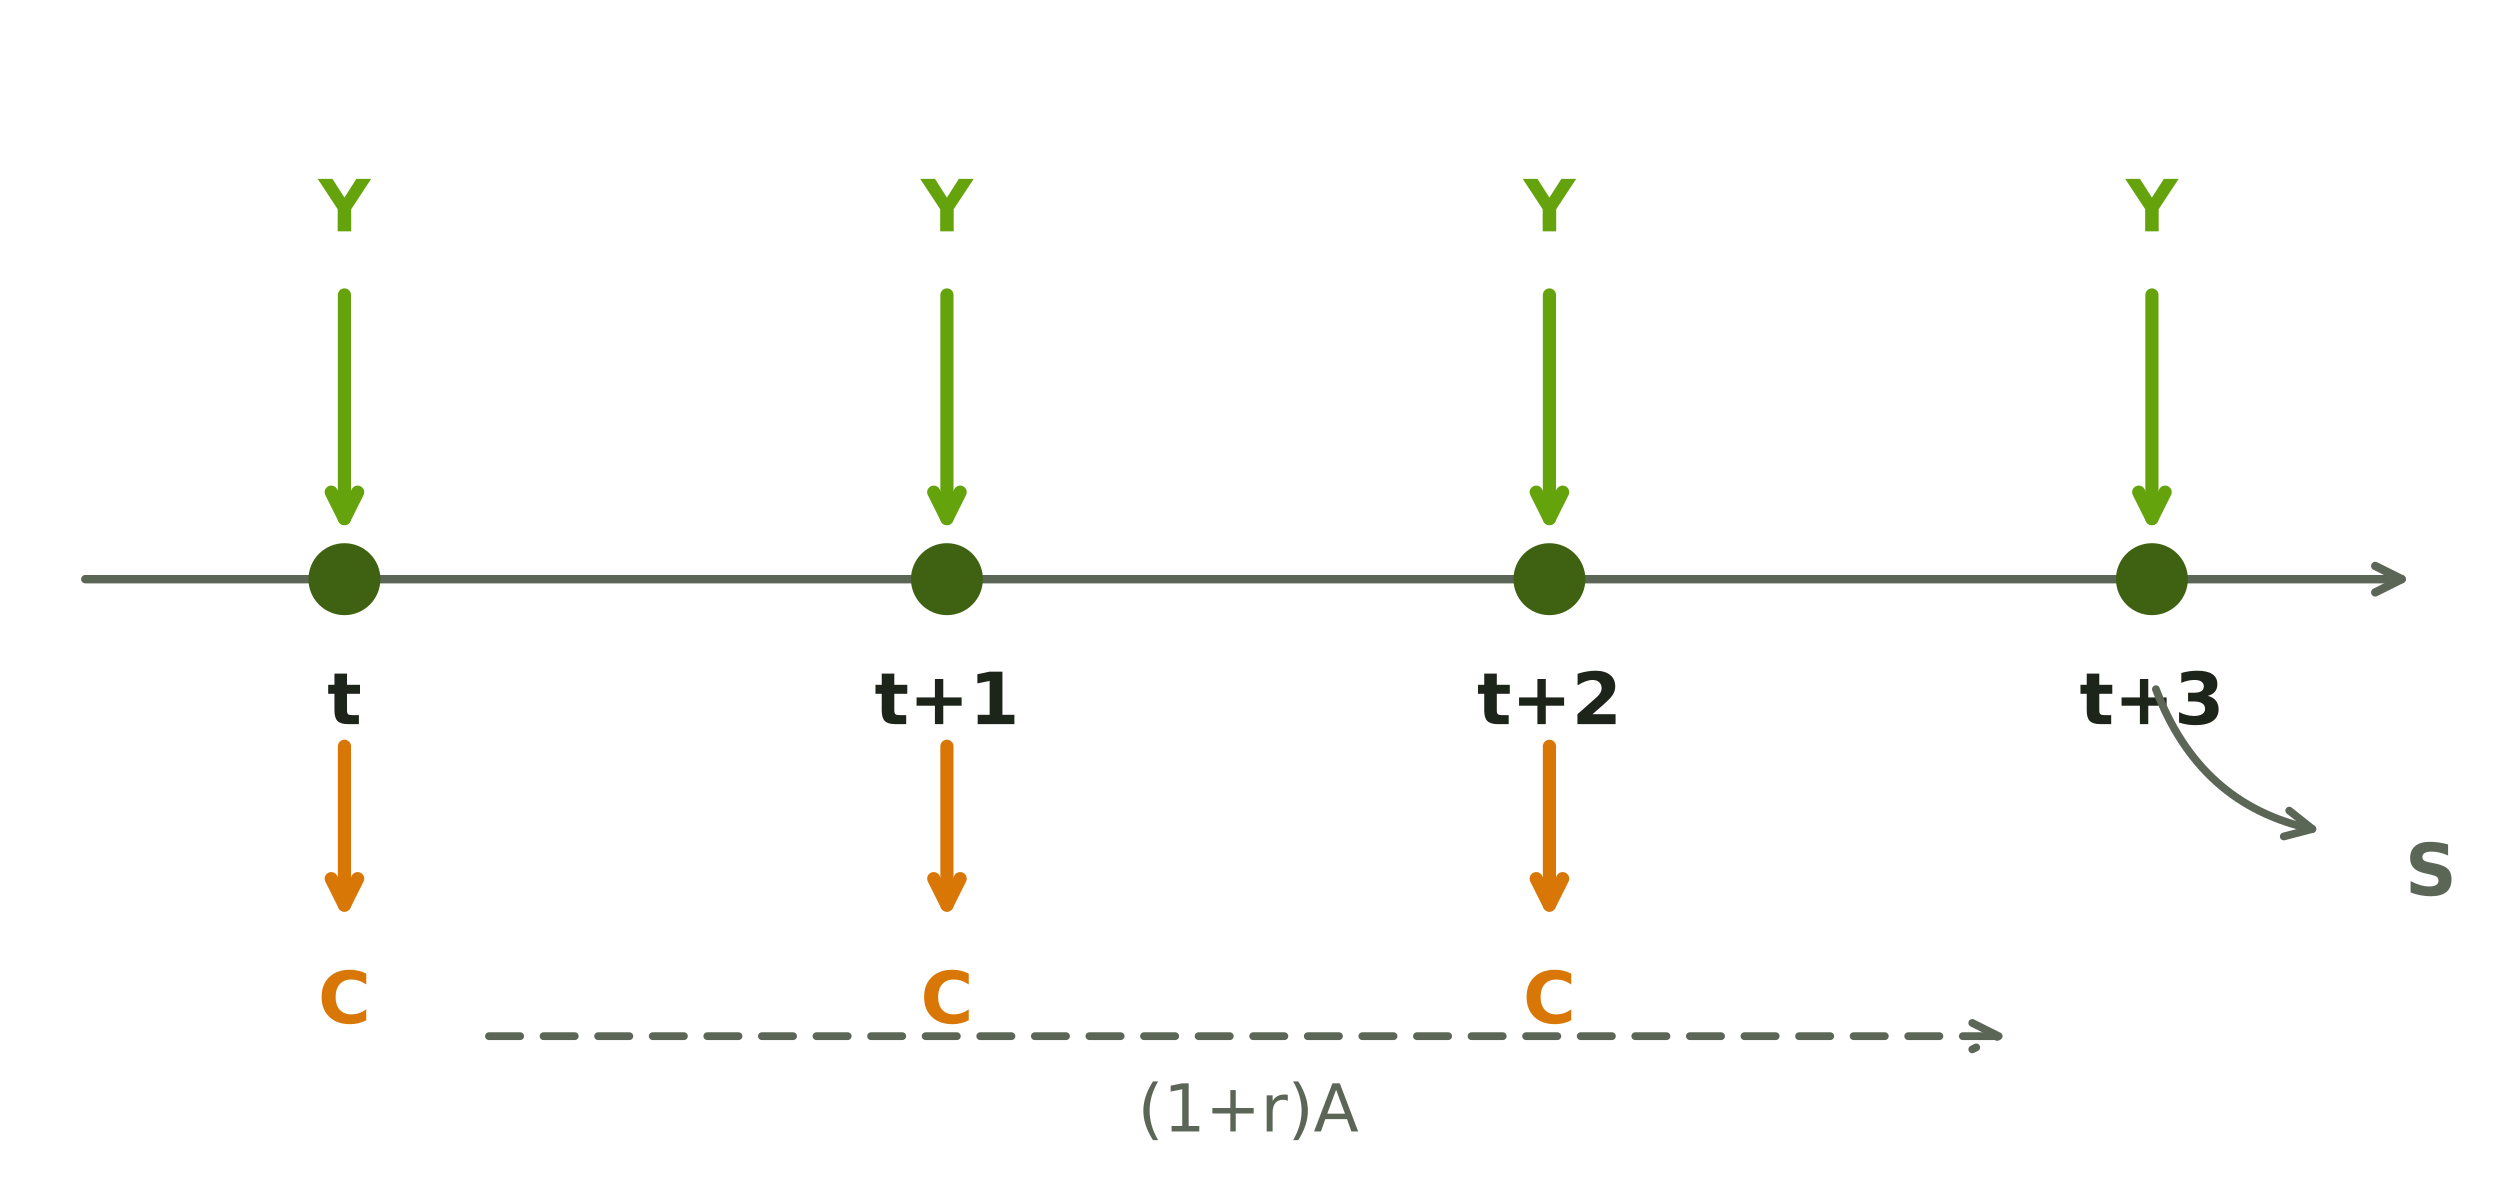
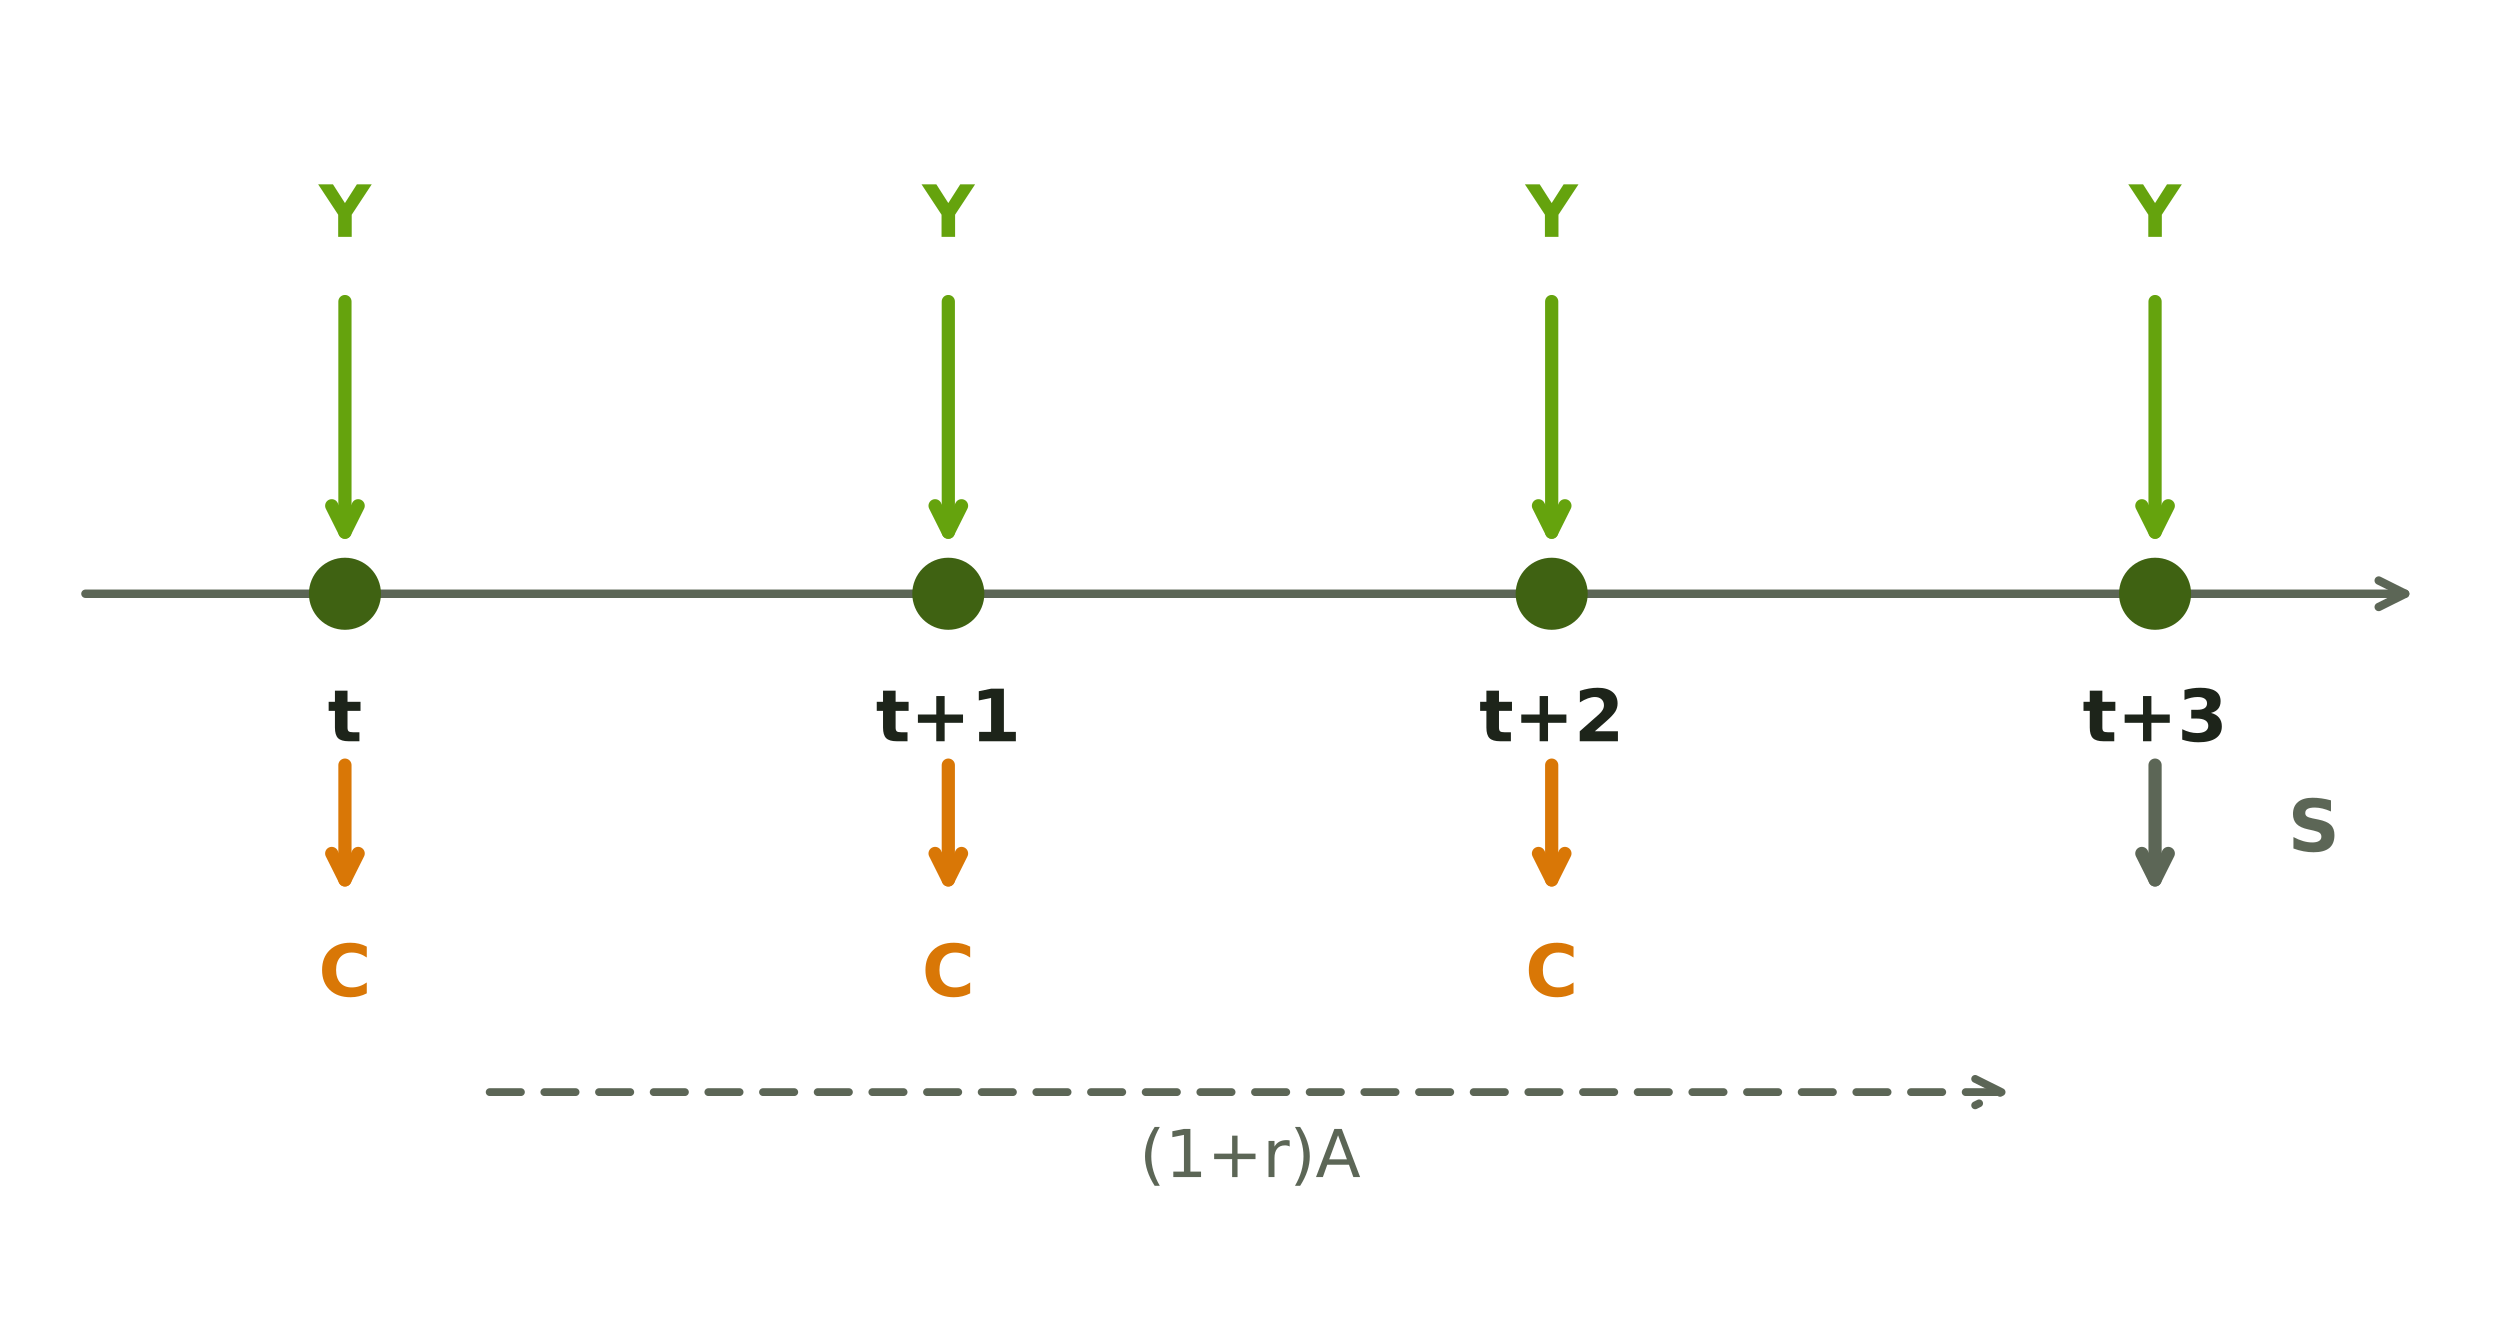
- <svg xmlns="http://www.w3.org/2000/svg" xmlns:xlink="http://www.w3.org/1999/xlink" width="416.767pt" height="198.107pt" viewBox="0 0 416.767 198.107" version="1.1">
+ <svg xmlns="http://www.w3.org/2000/svg" xmlns:xlink="http://www.w3.org/1999/xlink" width="416.16pt" height="219.384pt" viewBox="0 0 416.16 219.384" version="1.1">
  <defs>
    <style type="text/css">*{stroke-linejoin: round; stroke-linecap: butt}</style>
  </defs>
  <g id="figure_1">
    <g id="patch_1">
-       <path d="M 0 198.107  L 416.767 198.107  L 416.767 0  L 0 0  L 0 198.107  z " style="fill: none; opacity: 0" />
+       <path d="M 0 219.384  L 416.16 219.384  L 416.16 0  L 0 0  L 0 219.384  z " style="fill: none; opacity: 0" />
    </g>
    <g id="axes_1">
      <g id="patch_2">
-         <path d="M 7.2 185.904  L 408.96 185.904  L 408.96 7.2  L 7.2 7.2  L 7.2 185.904  z " style="fill: none" />
+         <path d="M 7.2 212.184  L 408.96 212.184  L 408.96 7.2  L 7.2 7.2  L 7.2 212.184  z " style="fill: none" />
      </g>
      <g id="matplotlib.axis_1" />
      <g id="matplotlib.axis_2" />
      <g id="patch_3">
-         <path d="M 14.221 96.552  Q 208.079 96.552 400.372 96.552  " style="fill: none; stroke: #5c6656; stroke-width: 1.4; stroke-linecap: round" />
-         <path d="M 395.972 94.352  L 400.372 96.552  L 395.972 98.752  " style="fill: none; stroke: #5c6656; stroke-width: 1.4; stroke-linecap: round" />
+         <path d="M 14.221 98.84  Q 208.079 98.84 400.372 98.84  " style="fill: none; stroke: #5c6656; stroke-width: 1.4; stroke-linecap: round" />
+         <path d="M 395.972 96.64  L 400.372 98.84  L 395.972 101.04  " style="fill: none; stroke: #5c6656; stroke-width: 1.4; stroke-linecap: round" />
      </g>
      <g id="text_1">
-         <g style="fill: #1d241a" transform="translate(54.55219 120.7189) scale(0.12 -0.12)">
+         <g style="fill: #1d241a" transform="translate(54.55219 123.3921) scale(0.12 -0.12)">
          <defs>
            <path id="DejaVuSans-Bold-74" d="M 1759 4494  L 1759 3500  L 2913 3500  L 2913 2700  L 1759 2700  L 1759 1216  Q 1759 972 1856 886  Q 1953 800 2241 800  L 2816 800  L 2816 0  L 1856 0  Q 1194 0 917 276  Q 641 553 641 1216  L 641 2700  L 84 2700  L 84 3500  L 641 3500  L 641 4494  L 1759 4494  z " transform="scale(0.015625)" />
          </defs>
          <use xlink:href="#DejaVuSans-Bold-74" />
        </g>
      </g>
      <g id="patch_4">
-         <path d="M 57.42 49.173  Q 57.42 69.041 57.42 86.449  " style="fill: none; stroke: #65a30d; stroke-width: 2.2; stroke-linecap: round" />
-         <path d="M 59.62 82.049  L 57.42 86.449  L 55.22 82.049  " style="fill: none; stroke: #65a30d; stroke-width: 2.2; stroke-linecap: round" />
+         <path d="M 57.42 50.198  Q 57.42 70.625 57.42 88.592  " style="fill: none; stroke: #65a30d; stroke-width: 2.2; stroke-linecap: round" />
+         <path d="M 59.62 84.192  L 57.42 88.592  L 55.22 84.192  " style="fill: none; stroke: #65a30d; stroke-width: 2.2; stroke-linecap: round" />
      </g>
      <g id="text_2">
-         <g style="fill: #65a30d" transform="translate(53.07563 38.56408) scale(0.12 -0.12)">
+         <g style="fill: #65a30d" transform="translate(53.07563 39.43108) scale(0.12 -0.12)">
          <defs>
            <path id="DejaVuSans-Bold-59" d="M -63 4666  L 1253 4666  L 2316 3003  L 3378 4666  L 4697 4666  L 2919 1966  L 2919 0  L 1716 0  L 1716 1966  L -63 4666  z " transform="scale(0.015625)" />
          </defs>
          <use xlink:href="#DejaVuSans-Bold-59" />
        </g>
      </g>
      <g id="patch_5">
-         <path d="M 57.42 124.414  Q 57.42 138.877 57.42 150.88  " style="fill: none; stroke: #d97706; stroke-width: 2.2; stroke-linecap: round" />
-         <path d="M 59.62 146.48  L 57.42 150.88  L 55.22 146.48  " style="fill: none; stroke: #d97706; stroke-width: 2.2; stroke-linecap: round" />
+         <path d="M 57.42 127.367  Q 57.42 138.149 57.42 146.471  " style="fill: none; stroke: #d97706; stroke-width: 2.2; stroke-linecap: round" />
+         <path d="M 59.62 142.071  L 57.42 146.471  L 55.22 142.071  " style="fill: none; stroke: #d97706; stroke-width: 2.2; stroke-linecap: round" />
      </g>
      <g id="text_3">
-         <g style="fill: #d97706" transform="translate(53.01656 170.5679) scale(0.12 -0.12)">
+         <g style="fill: #d97706" transform="translate(53.01656 165.8359) scale(0.12 -0.12)">
          <defs>
            <path id="DejaVuSans-Bold-43" d="M 4288 256  Q 3956 84 3597 -3  Q 3238 -91 2847 -91  Q 1681 -91 1000 561  Q 319 1213 319 2328  Q 319 3447 1000 4098  Q 1681 4750 2847 4750  Q 3238 4750 3597 4662  Q 3956 4575 4288 4403  L 4288 3438  Q 3953 3666 3628 3772  Q 3303 3878 2944 3878  Q 2300 3878 1931 3465  Q 1563 3053 1563 2328  Q 1563 1606 1931 1193  Q 2300 781 2944 781  Q 3303 781 3628 887  Q 3953 994 4288 1222  L 4288 256  z " transform="scale(0.015625)" />
          </defs>
          <use xlink:href="#DejaVuSans-Bold-43" />
        </g>
      </g>
      <g id="text_4">
-         <g style="fill: #1d241a" transform="translate(145.7897 120.7189) scale(0.12 -0.12)">
+         <g style="fill: #1d241a" transform="translate(145.7897 123.3921) scale(0.12 -0.12)">
          <defs>
            <path id="DejaVuSans-Bold-2b" d="M 3053 4013  L 3053 2375  L 4684 2375  L 4684 1638  L 3053 1638  L 3053 0  L 2309 0  L 2309 1638  L 678 1638  L 678 2375  L 2309 2375  L 2309 4013  L 3053 4013  z " transform="scale(0.015625)" />
            <path id="DejaVuSans-Bold-31" d="M 750 831  L 1813 831  L 1813 3847  L 722 3622  L 722 4441  L 1806 4666  L 2950 4666  L 2950 831  L 4013 831  L 4013 0  L 750 0  L 750 831  z " transform="scale(0.015625)" />
          </defs>
          <use xlink:href="#DejaVuSans-Bold-74" />
          <use xlink:href="#DejaVuSans-Bold-2b" x="47.803" />
          <use xlink:href="#DejaVuSans-Bold-31" x="131.592" />
        </g>
      </g>
      <g id="patch_6">
-         <path d="M 157.86 49.173  Q 157.86 69.041 157.86 86.449  " style="fill: none; stroke: #65a30d; stroke-width: 2.2; stroke-linecap: round" />
-         <path d="M 160.06 82.049  L 157.86 86.449  L 155.66 82.049  " style="fill: none; stroke: #65a30d; stroke-width: 2.2; stroke-linecap: round" />
+         <path d="M 157.86 50.198  Q 157.86 70.625 157.86 88.592  " style="fill: none; stroke: #65a30d; stroke-width: 2.2; stroke-linecap: round" />
+         <path d="M 160.06 84.192  L 157.86 88.592  L 155.66 84.192  " style="fill: none; stroke: #65a30d; stroke-width: 2.2; stroke-linecap: round" />
      </g>
      <g id="text_5">
-         <g style="fill: #65a30d" transform="translate(153.5156 38.56408) scale(0.12 -0.12)">
+         <g style="fill: #65a30d" transform="translate(153.5156 39.43108) scale(0.12 -0.12)">
          <use xlink:href="#DejaVuSans-Bold-59" />
        </g>
      </g>
      <g id="patch_7">
-         <path d="M 157.86 124.414  Q 157.86 138.877 157.86 150.88  " style="fill: none; stroke: #d97706; stroke-width: 2.2; stroke-linecap: round" />
-         <path d="M 160.06 146.48  L 157.86 150.88  L 155.66 146.48  " style="fill: none; stroke: #d97706; stroke-width: 2.2; stroke-linecap: round" />
+         <path d="M 157.86 127.367  Q 157.86 138.149 157.86 146.471  " style="fill: none; stroke: #d97706; stroke-width: 2.2; stroke-linecap: round" />
+         <path d="M 160.06 142.071  L 157.86 146.471  L 155.66 142.071  " style="fill: none; stroke: #d97706; stroke-width: 2.2; stroke-linecap: round" />
      </g>
      <g id="text_6">
-         <g style="fill: #d97706" transform="translate(153.4566 170.5679) scale(0.12 -0.12)">
+         <g style="fill: #d97706" transform="translate(153.4566 165.8359) scale(0.12 -0.12)">
          <use xlink:href="#DejaVuSans-Bold-43" />
        </g>
      </g>
      <g id="text_7">
-         <g style="fill: #1d241a" transform="translate(246.2297 120.7189) scale(0.12 -0.12)">
+         <g style="fill: #1d241a" transform="translate(246.2297 123.3921) scale(0.12 -0.12)">
          <defs>
            <path id="DejaVuSans-Bold-32" d="M 1844 884  L 3897 884  L 3897 0  L 506 0  L 506 884  L 2209 2388  Q 2438 2594 2547 2791  Q 2656 2988 2656 3200  Q 2656 3528 2436 3728  Q 2216 3928 1850 3928  Q 1569 3928 1234 3808  Q 900 3688 519 3450  L 519 4475  Q 925 4609 1322 4679  Q 1719 4750 2100 4750  Q 2938 4750 3402 4381  Q 3866 4013 3866 3353  Q 3866 2972 3669 2642  Q 3472 2313 2841 1759  L 1844 884  z " transform="scale(0.015625)" />
          </defs>
          <use xlink:href="#DejaVuSans-Bold-74" />
          <use xlink:href="#DejaVuSans-Bold-2b" x="47.803" />
          <use xlink:href="#DejaVuSans-Bold-32" x="131.592" />
        </g>
      </g>
      <g id="patch_8">
-         <path d="M 258.3 49.173  Q 258.3 69.041 258.3 86.449  " style="fill: none; stroke: #65a30d; stroke-width: 2.2; stroke-linecap: round" />
-         <path d="M 260.5 82.049  L 258.3 86.449  L 256.1 82.049  " style="fill: none; stroke: #65a30d; stroke-width: 2.2; stroke-linecap: round" />
+         <path d="M 258.3 50.198  Q 258.3 70.625 258.3 88.592  " style="fill: none; stroke: #65a30d; stroke-width: 2.2; stroke-linecap: round" />
+         <path d="M 260.5 84.192  L 258.3 88.592  L 256.1 84.192  " style="fill: none; stroke: #65a30d; stroke-width: 2.2; stroke-linecap: round" />
      </g>
      <g id="text_8">
-         <g style="fill: #65a30d" transform="translate(253.9556 38.56408) scale(0.12 -0.12)">
+         <g style="fill: #65a30d" transform="translate(253.9556 39.43108) scale(0.12 -0.12)">
          <use xlink:href="#DejaVuSans-Bold-59" />
        </g>
      </g>
      <g id="patch_9">
-         <path d="M 258.3 124.414  Q 258.3 138.877 258.3 150.88  " style="fill: none; stroke: #d97706; stroke-width: 2.2; stroke-linecap: round" />
-         <path d="M 260.5 146.48  L 258.3 150.88  L 256.1 146.48  " style="fill: none; stroke: #d97706; stroke-width: 2.2; stroke-linecap: round" />
+         <path d="M 258.3 127.367  Q 258.3 138.149 258.3 146.471  " style="fill: none; stroke: #d97706; stroke-width: 2.2; stroke-linecap: round" />
+         <path d="M 260.5 142.071  L 258.3 146.471  L 256.1 142.071  " style="fill: none; stroke: #d97706; stroke-width: 2.2; stroke-linecap: round" />
      </g>
      <g id="text_9">
-         <g style="fill: #d97706" transform="translate(253.8966 170.5679) scale(0.12 -0.12)">
+         <g style="fill: #d97706" transform="translate(253.8966 165.8359) scale(0.12 -0.12)">
          <use xlink:href="#DejaVuSans-Bold-43" />
        </g>
      </g>
      <g id="text_10">
-         <g style="fill: #1d241a" transform="translate(346.6697 120.7189) scale(0.12 -0.12)">
+         <g style="fill: #1d241a" transform="translate(346.6697 123.3921) scale(0.12 -0.12)">
          <defs>
            <path id="DejaVuSans-Bold-33" d="M 2981 2516  Q 3453 2394 3698 2092  Q 3944 1791 3944 1325  Q 3944 631 3412 270  Q 2881 -91 1863 -91  Q 1503 -91 1142 -33  Q 781 25 428 141  L 428 1069  Q 766 900 1098 814  Q 1431 728 1753 728  Q 2231 728 2486 893  Q 2741 1059 2741 1369  Q 2741 1688 2480 1852  Q 2219 2016 1709 2016  L 1228 2016  L 1228 2791  L 1734 2791  Q 2188 2791 2409 2933  Q 2631 3075 2631 3366  Q 2631 3634 2415 3781  Q 2200 3928 1806 3928  Q 1516 3928 1219 3862  Q 922 3797 628 3669  L 628 4550  Q 984 4650 1334 4700  Q 1684 4750 2022 4750  Q 2931 4750 3382 4451  Q 3834 4153 3834 3553  Q 3834 3144 3618 2883  Q 3403 2622 2981 2516  z " transform="scale(0.015625)" />
          </defs>
          <use xlink:href="#DejaVuSans-Bold-74" />
          <use xlink:href="#DejaVuSans-Bold-2b" x="47.803" />
          <use xlink:href="#DejaVuSans-Bold-33" x="131.592" />
        </g>
      </g>
      <g id="patch_10">
-         <path d="M 358.74 49.173  Q 358.74 69.041 358.74 86.449  " style="fill: none; stroke: #65a30d; stroke-width: 2.2; stroke-linecap: round" />
-         <path d="M 360.94 82.049  L 358.74 86.449  L 356.54 82.049  " style="fill: none; stroke: #65a30d; stroke-width: 2.2; stroke-linecap: round" />
+         <path d="M 358.74 50.198  Q 358.74 70.625 358.74 88.592  " style="fill: none; stroke: #65a30d; stroke-width: 2.2; stroke-linecap: round" />
+         <path d="M 360.94 84.192  L 358.74 88.592  L 356.54 84.192  " style="fill: none; stroke: #65a30d; stroke-width: 2.2; stroke-linecap: round" />
      </g>
      <g id="text_11">
-         <g style="fill: #65a30d" transform="translate(354.3956 38.56408) scale(0.12 -0.12)">
+         <g style="fill: #65a30d" transform="translate(354.3956 39.43108) scale(0.12 -0.12)">
          <use xlink:href="#DejaVuSans-Bold-59" />
        </g>
      </g>
      <g id="patch_11">
-         <path d="M 81.514 172.736  Q 208.08 172.736 333.193 172.736  " style="fill: none; stroke-dasharray: 5.2,3.9; stroke-dashoffset: 0; stroke: #5c6656; stroke-width: 1.3; stroke-linecap: round" />
-         <path d="M 328.793 170.536  L 333.193 172.736  L 328.793 174.936  " style="fill: none; stroke-dasharray: 5.2,3.9; stroke-dashoffset: 0; stroke: #5c6656; stroke-width: 1.3; stroke-linecap: round" />
+         <path d="M 81.514 181.798  Q 208.08 181.798 333.193 181.798  " style="fill: none; stroke-dasharray: 5.2,3.9; stroke-dashoffset: 0; stroke: #5c6656; stroke-width: 1.3; stroke-linecap: round" />
+         <path d="M 328.793 179.598  L 333.193 181.798  L 328.793 183.998  " style="fill: none; stroke-dasharray: 5.2,3.9; stroke-dashoffset: 0; stroke: #5c6656; stroke-width: 1.3; stroke-linecap: round" />
      </g>
      <g id="text_12">
-         <g style="fill: #5c6656" transform="translate(189.6567 188.619) scale(0.11 -0.11)">
+         <g style="fill: #5c6656" transform="translate(189.6567 195.9442) scale(0.11 -0.11)">
          <defs>
            <path id="DejaVuSans-28" d="M 1984 4856  Q 1566 4138 1362 3434  Q 1159 2731 1159 2009  Q 1159 1288 1364 580  Q 1569 -128 1984 -844  L 1484 -844  Q 1016 -109 783 600  Q 550 1309 550 2009  Q 550 2706 781 3412  Q 1013 4119 1484 4856  L 1984 4856  z " transform="scale(0.015625)" />
            <path id="DejaVuSans-31" d="M 794 531  L 1825 531  L 1825 4091  L 703 3866  L 703 4441  L 1819 4666  L 2450 4666  L 2450 531  L 3481 531  L 3481 0  L 794 0  L 794 531  z " transform="scale(0.015625)" />
            <path id="DejaVuSans-2b" d="M 2944 4013  L 2944 2272  L 4684 2272  L 4684 1741  L 2944 1741  L 2944 0  L 2419 0  L 2419 1741  L 678 1741  L 678 2272  L 2419 2272  L 2419 4013  L 2944 4013  z " transform="scale(0.015625)" />
            <path id="DejaVuSans-72" d="M 2631 2963  Q 2534 3019 2420 3045  Q 2306 3072 2169 3072  Q 1681 3072 1420 2755  Q 1159 2438 1159 1844  L 1159 0  L 581 0  L 581 3500  L 1159 3500  L 1159 2956  Q 1341 3275 1631 3429  Q 1922 3584 2338 3584  Q 2397 3584 2469 3576  Q 2541 3569 2628 3553  L 2631 2963  z " transform="scale(0.015625)" />
            <path id="DejaVuSans-29" d="M 513 4856  L 1013 4856  Q 1481 4119 1714 3412  Q 1947 2706 1947 2009  Q 1947 1309 1714 600  Q 1481 -109 1013 -844  L 513 -844  Q 928 -128 1133 580  Q 1338 1288 1338 2009  Q 1338 2731 1133 3434  Q 928 4138 513 4856  z " transform="scale(0.015625)" />
            <path id="DejaVuSans-41" d="M 2188 4044  L 1331 1722  L 3047 1722  L 2188 4044  z M 1831 4666  L 2547 4666  L 4325 0  L 3669 0  L 3244 1197  L 1141 1197  L 716 0  L 50 0  L 1831 4666  z " transform="scale(0.015625)" />
          </defs>
          <use xlink:href="#DejaVuSans-28" />
          <use xlink:href="#DejaVuSans-31" x="39.014" />
          <use xlink:href="#DejaVuSans-2b" x="102.637" />
          <use xlink:href="#DejaVuSans-72" x="186.426" />
          <use xlink:href="#DejaVuSans-29" x="227.539" />
          <use xlink:href="#DejaVuSans-41" x="266.553" />
        </g>
      </g>
      <g id="patch_12">
-         <path d="M 359.407 114.895  Q 366.694 134.227 385.484 138.201  " style="fill: none; stroke: #5c6656; stroke-width: 1.3; stroke-linecap: round" />
-         <path d="M 381.634 135.138  L 385.484 138.201  L 380.724 139.443  " style="fill: none; stroke: #5c6656; stroke-width: 1.3; stroke-linecap: round" />
+         <path d="M 358.74 127.367  Q 358.74 138.149 358.74 146.471  " style="fill: none; stroke: #5c6656; stroke-width: 2.2; stroke-linecap: round" />
+         <path d="M 360.94 142.071  L 358.74 146.471  L 356.54 142.071  " style="fill: none; stroke: #5c6656; stroke-width: 2.2; stroke-linecap: round" />
      </g>
      <g id="text_13">
-         <g style="fill: #5c6656" transform="translate(400.9248 149.242) scale(0.12 -0.12)">
+         <g style="fill: #5c6656" transform="translate(380.8368 141.701) scale(0.12 -0.12)">
          <defs>
            <path id="DejaVuSans-Bold-53" d="M 3834 4519  L 3834 3531  Q 3450 3703 3084 3790  Q 2719 3878 2394 3878  Q 1963 3878 1756 3759  Q 1550 3641 1550 3391  Q 1550 3203 1689 3098  Q 1828 2994 2194 2919  L 2706 2816  Q 3484 2659 3812 2340  Q 4141 2022 4141 1434  Q 4141 663 3683 286  Q 3225 -91 2284 -91  Q 1841 -91 1394 -6  Q 947 78 500 244  L 500 1259  Q 947 1022 1364 901  Q 1781 781 2169 781  Q 2563 781 2772 912  Q 2981 1044 2981 1288  Q 2981 1506 2839 1625  Q 2697 1744 2272 1838  L 1806 1941  Q 1106 2091 782 2419  Q 459 2747 459 3303  Q 459 4000 909 4375  Q 1359 4750 2203 4750  Q 2588 4750 2994 4692  Q 3400 4634 3834 4519  z " transform="scale(0.015625)" />
          </defs>
          <use xlink:href="#DejaVuSans-Bold-53" />
        </g>
      </g>
      <g id="line2d_1">
        <defs>
          <path id="maa0a15d06c" d="M 0 5.5  C 1.459 5.5 2.858 4.92 3.889 3.889  C 4.92 2.858 5.5 1.459 5.5 0  C 5.5 -1.459 4.92 -2.858 3.889 -3.889  C 2.858 -4.92 1.459 -5.5 0 -5.5  C -1.459 -5.5 -2.858 -4.92 -3.889 -3.889  C -4.92 -2.858 -5.5 -1.459 -5.5 0  C -5.5 1.459 -4.92 2.858 -3.889 3.889  C -2.858 4.92 -1.459 5.5 0 5.5  z " style="stroke: #3f6212" />
        </defs>
-         <g clip-path="url(#pb5a5674cca)">
-           <use xlink:href="#maa0a15d06c" x="57.42" y="96.552" style="fill: #3f6212; stroke: #3f6212" />
+         <g clip-path="url(#peca42a3aef)">
+           <use xlink:href="#maa0a15d06c" x="57.42" y="98.84" style="fill: #3f6212; stroke: #3f6212" />
        </g>
      </g>
      <g id="line2d_2">
-         <g clip-path="url(#pb5a5674cca)">
-           <use xlink:href="#maa0a15d06c" x="157.86" y="96.552" style="fill: #3f6212; stroke: #3f6212" />
+         <g clip-path="url(#peca42a3aef)">
+           <use xlink:href="#maa0a15d06c" x="157.86" y="98.84" style="fill: #3f6212; stroke: #3f6212" />
        </g>
      </g>
      <g id="line2d_3">
-         <g clip-path="url(#pb5a5674cca)">
-           <use xlink:href="#maa0a15d06c" x="258.3" y="96.552" style="fill: #3f6212; stroke: #3f6212" />
+         <g clip-path="url(#peca42a3aef)">
+           <use xlink:href="#maa0a15d06c" x="258.3" y="98.84" style="fill: #3f6212; stroke: #3f6212" />
        </g>
      </g>
      <g id="line2d_4">
-         <g clip-path="url(#pb5a5674cca)">
-           <use xlink:href="#maa0a15d06c" x="358.74" y="96.552" style="fill: #3f6212; stroke: #3f6212" />
+         <g clip-path="url(#peca42a3aef)">
+           <use xlink:href="#maa0a15d06c" x="358.74" y="98.84" style="fill: #3f6212; stroke: #3f6212" />
        </g>
      </g>
    </g>
  </g>
  <defs>
-     <clipPath id="pb5a5674cca">
-       <rect x="7.2" y="7.2" width="401.76" height="178.704" />
+     <clipPath id="peca42a3aef">
+       <rect x="7.2" y="7.2" width="401.76" height="204.984" />
    </clipPath>
  </defs>
</svg>
